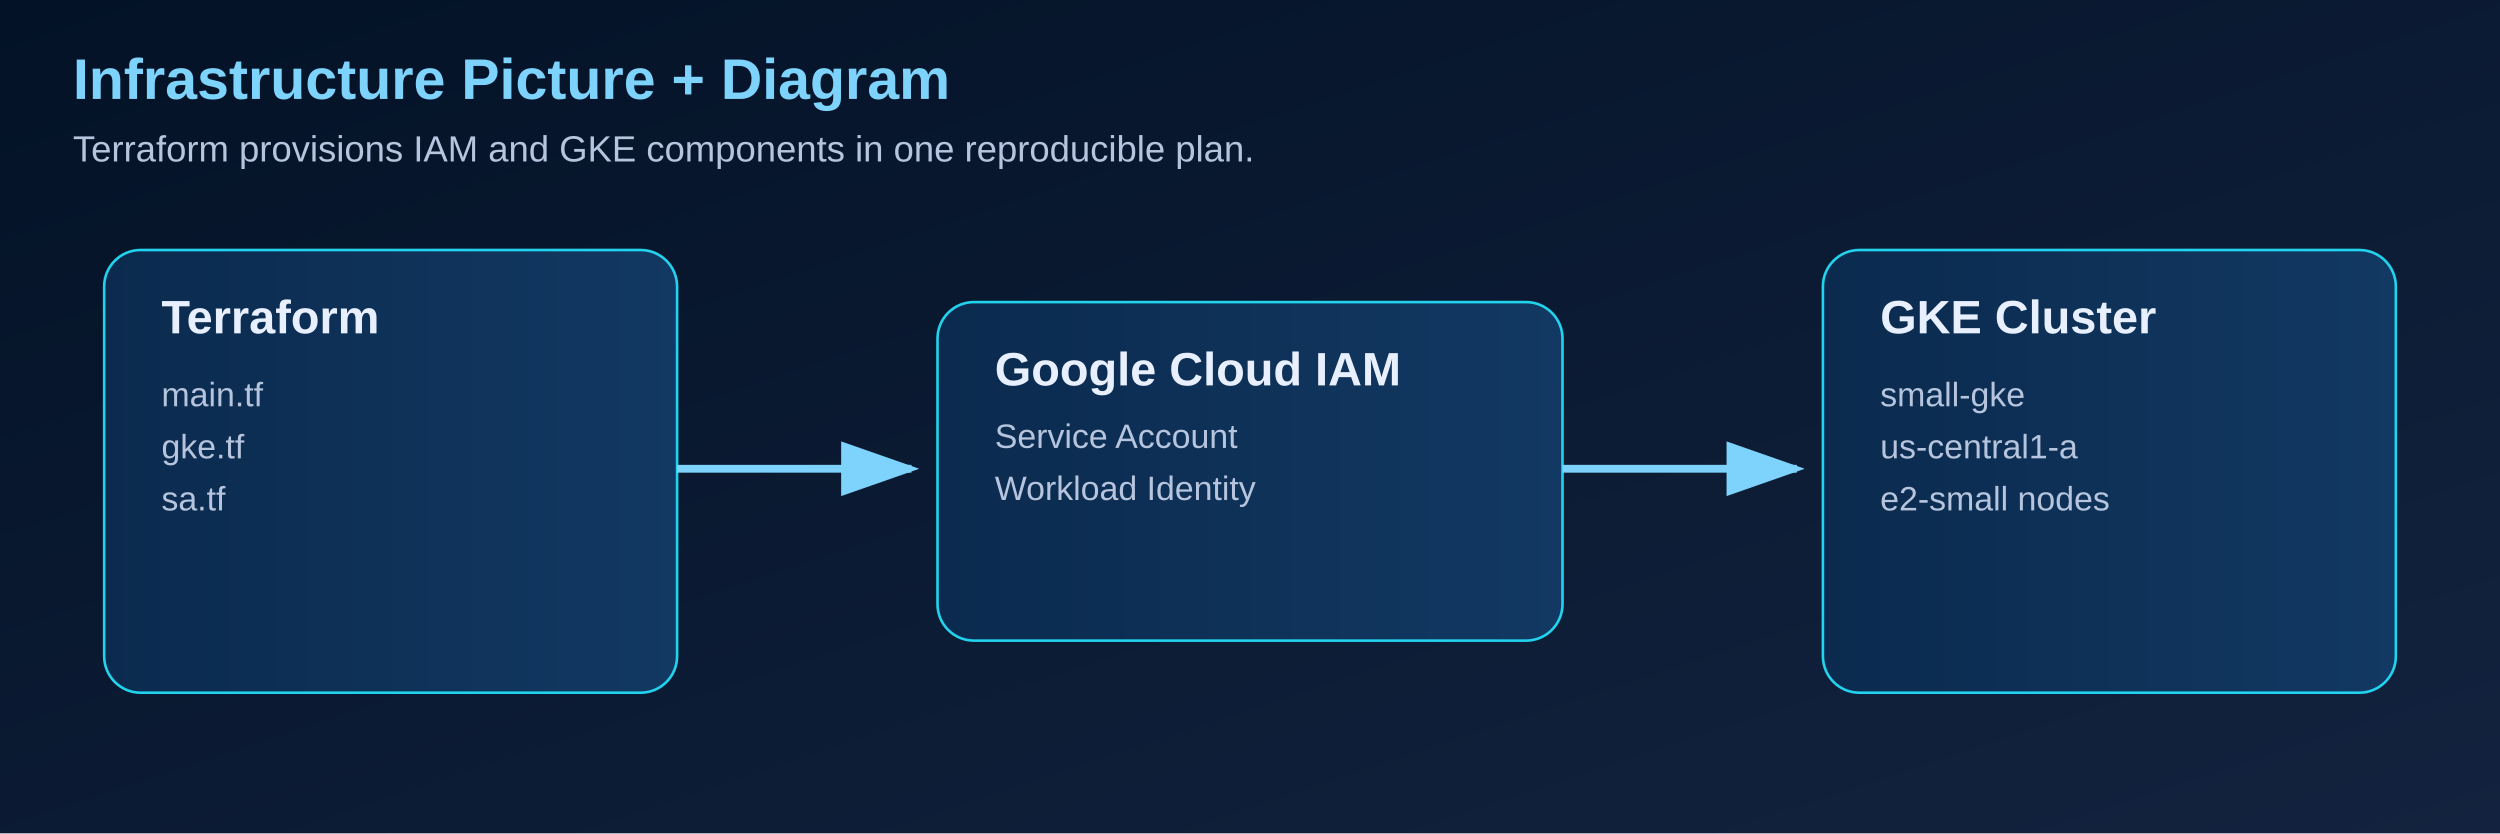
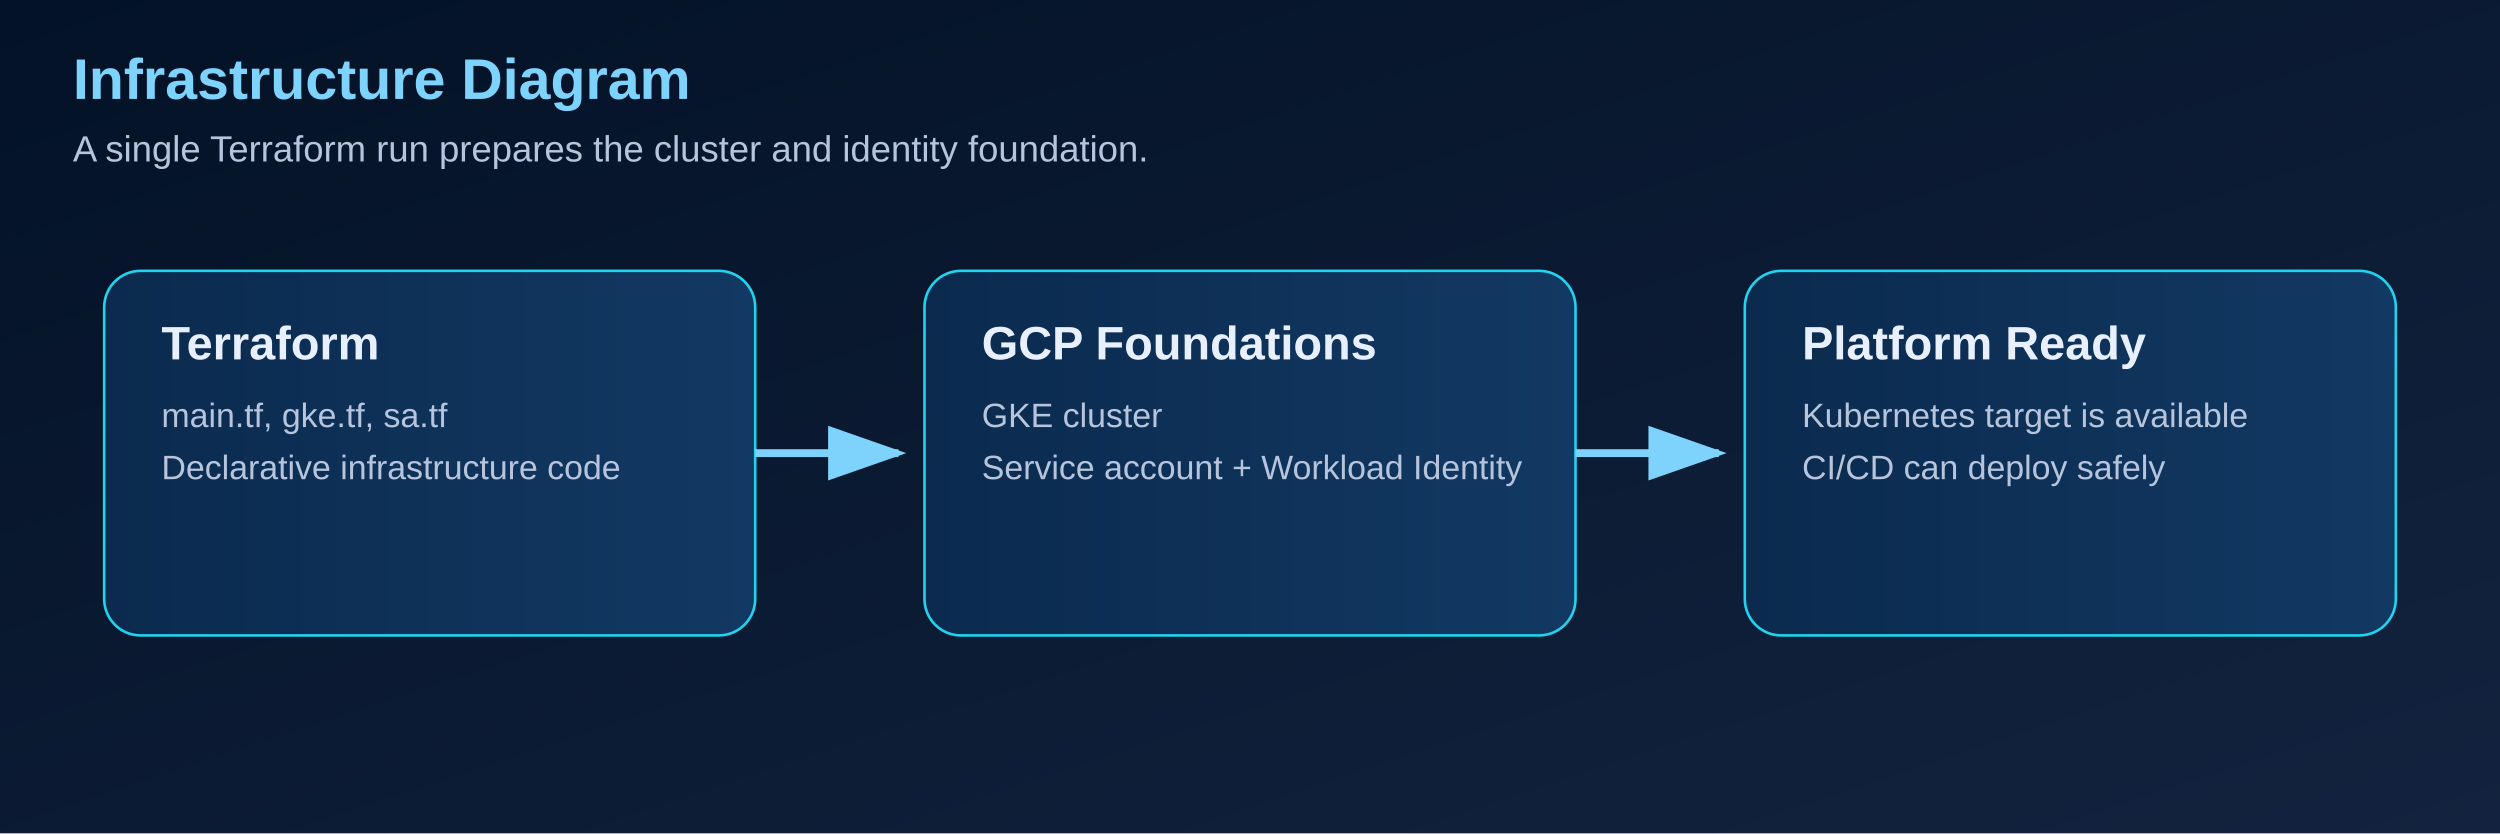
<svg xmlns="http://www.w3.org/2000/svg" viewBox="0 0 960 320" role="img" aria-label="Infrastructure architecture">
  <defs>
-     <linearGradient id="bg" x1="0" x2="1" y1="0" y2="1">
+     <linearGradient id="bg" x1="0" y1="0" x2="1" y2="1">
      <stop offset="0" stop-color="#031226" />
      <stop offset="1" stop-color="#13233f" />
    </linearGradient>
-     <linearGradient id="box" x1="0" x2="1" y1="0" y2="0">
+     <linearGradient id="box" x1="0" y1="0" x2="1" y2="0">
      <stop offset="0" stop-color="#0b2a4e" />
      <stop offset="1" stop-color="#123963" />
    </linearGradient>
    <marker id="arrow" markerWidth="10" markerHeight="7" refX="9" refY="3.5" orient="auto">
      <polygon points="0 0, 10 3.5, 0 7" fill="#7dd3fc" />
    </marker>
  </defs>
  <rect width="960" height="320" fill="url(#bg)" />
-   <text x="28" y="38" fill="#7dd3fc" font-family="Manrope, Arial" font-size="22" font-weight="700">Infrastructure Picture + Diagram</text>
-   <text x="28" y="62" fill="#b6c5dd" font-family="Manrope, Arial" font-size="14">Terraform provisions IAM and GKE components in one reproducible plan.</text>
-   <rect x="40" y="96" width="220" height="170" rx="14" fill="url(#box)" stroke="#22d3ee" />
-   <text x="62" y="128" fill="#e8f0ff" font-size="18" font-family="Manrope, Arial" font-weight="700">Terraform</text>
-   <text x="62" y="156" fill="#b6c5dd" font-size="13" font-family="Manrope, Arial">main.tf</text>
-   <text x="62" y="176" fill="#b6c5dd" font-size="13" font-family="Manrope, Arial">gke.tf</text>
-   <text x="62" y="196" fill="#b6c5dd" font-size="13" font-family="Manrope, Arial">sa.tf</text>
-   <rect x="360" y="116" width="240" height="130" rx="14" fill="url(#box)" stroke="#22d3ee" />
-   <text x="382" y="148" fill="#e8f0ff" font-size="18" font-family="Manrope, Arial" font-weight="700">Google Cloud IAM</text>
-   <text x="382" y="172" fill="#b6c5dd" font-size="13" font-family="Manrope, Arial">Service Account</text>
-   <text x="382" y="192" fill="#b6c5dd" font-size="13" font-family="Manrope, Arial">Workload Identity</text>
-   <rect x="700" y="96" width="220" height="170" rx="14" fill="url(#box)" stroke="#22d3ee" />
-   <text x="722" y="128" fill="#e8f0ff" font-size="18" font-family="Manrope, Arial" font-weight="700">GKE Cluster</text>
-   <text x="722" y="156" fill="#b6c5dd" font-size="13" font-family="Manrope, Arial">small-gke</text>
-   <text x="722" y="176" fill="#b6c5dd" font-size="13" font-family="Manrope, Arial">us-central1-a</text>
-   <text x="722" y="196" fill="#b6c5dd" font-size="13" font-family="Manrope, Arial">e2-small nodes</text>
-   <line x1="260" y1="180" x2="350" y2="180" stroke="#7dd3fc" stroke-width="3" marker-end="url(#arrow)" />
-   <line x1="600" y1="180" x2="690" y2="180" stroke="#7dd3fc" stroke-width="3" marker-end="url(#arrow)" />
+   <text x="28" y="38" fill="#7dd3fc" font-family="Manrope, Arial, sans-serif" font-size="22" font-weight="700">Infrastructure Diagram</text>
+   <text x="28" y="62" fill="#b6c5dd" font-family="Manrope, Arial, sans-serif" font-size="14">A single Terraform run prepares the cluster and identity foundation.</text>
+   <rect x="40" y="104" width="250" height="140" rx="14" fill="url(#box)" stroke="#22d3ee" />
+   <text x="62" y="138" fill="#e8f0ff" font-family="Manrope, Arial, sans-serif" font-size="18" font-weight="700">Terraform</text>
+   <text x="62" y="164" fill="#b6c5dd" font-family="Manrope, Arial, sans-serif" font-size="13">main.tf, gke.tf, sa.tf</text>
+   <text x="62" y="184" fill="#b6c5dd" font-family="Manrope, Arial, sans-serif" font-size="13">Declarative infrastructure code</text>
+   <rect x="355" y="104" width="250" height="140" rx="14" fill="url(#box)" stroke="#22d3ee" />
+   <text x="377" y="138" fill="#e8f0ff" font-family="Manrope, Arial, sans-serif" font-size="18" font-weight="700">GCP Foundations</text>
+   <text x="377" y="164" fill="#b6c5dd" font-family="Manrope, Arial, sans-serif" font-size="13">GKE cluster</text>
+   <text x="377" y="184" fill="#b6c5dd" font-family="Manrope, Arial, sans-serif" font-size="13">Service account + Workload Identity</text>
+   <rect x="670" y="104" width="250" height="140" rx="14" fill="url(#box)" stroke="#22d3ee" />
+   <text x="692" y="138" fill="#e8f0ff" font-family="Manrope, Arial, sans-serif" font-size="18" font-weight="700">Platform Ready</text>
+   <text x="692" y="164" fill="#b6c5dd" font-family="Manrope, Arial, sans-serif" font-size="13">Kubernetes target is available</text>
+   <text x="692" y="184" fill="#b6c5dd" font-family="Manrope, Arial, sans-serif" font-size="13">CI/CD can deploy safely</text>
+   <line x1="290" y1="174" x2="345" y2="174" stroke="#7dd3fc" stroke-width="3" marker-end="url(#arrow)" />
+   <line x1="605" y1="174" x2="660" y2="174" stroke="#7dd3fc" stroke-width="3" marker-end="url(#arrow)" />
</svg>
